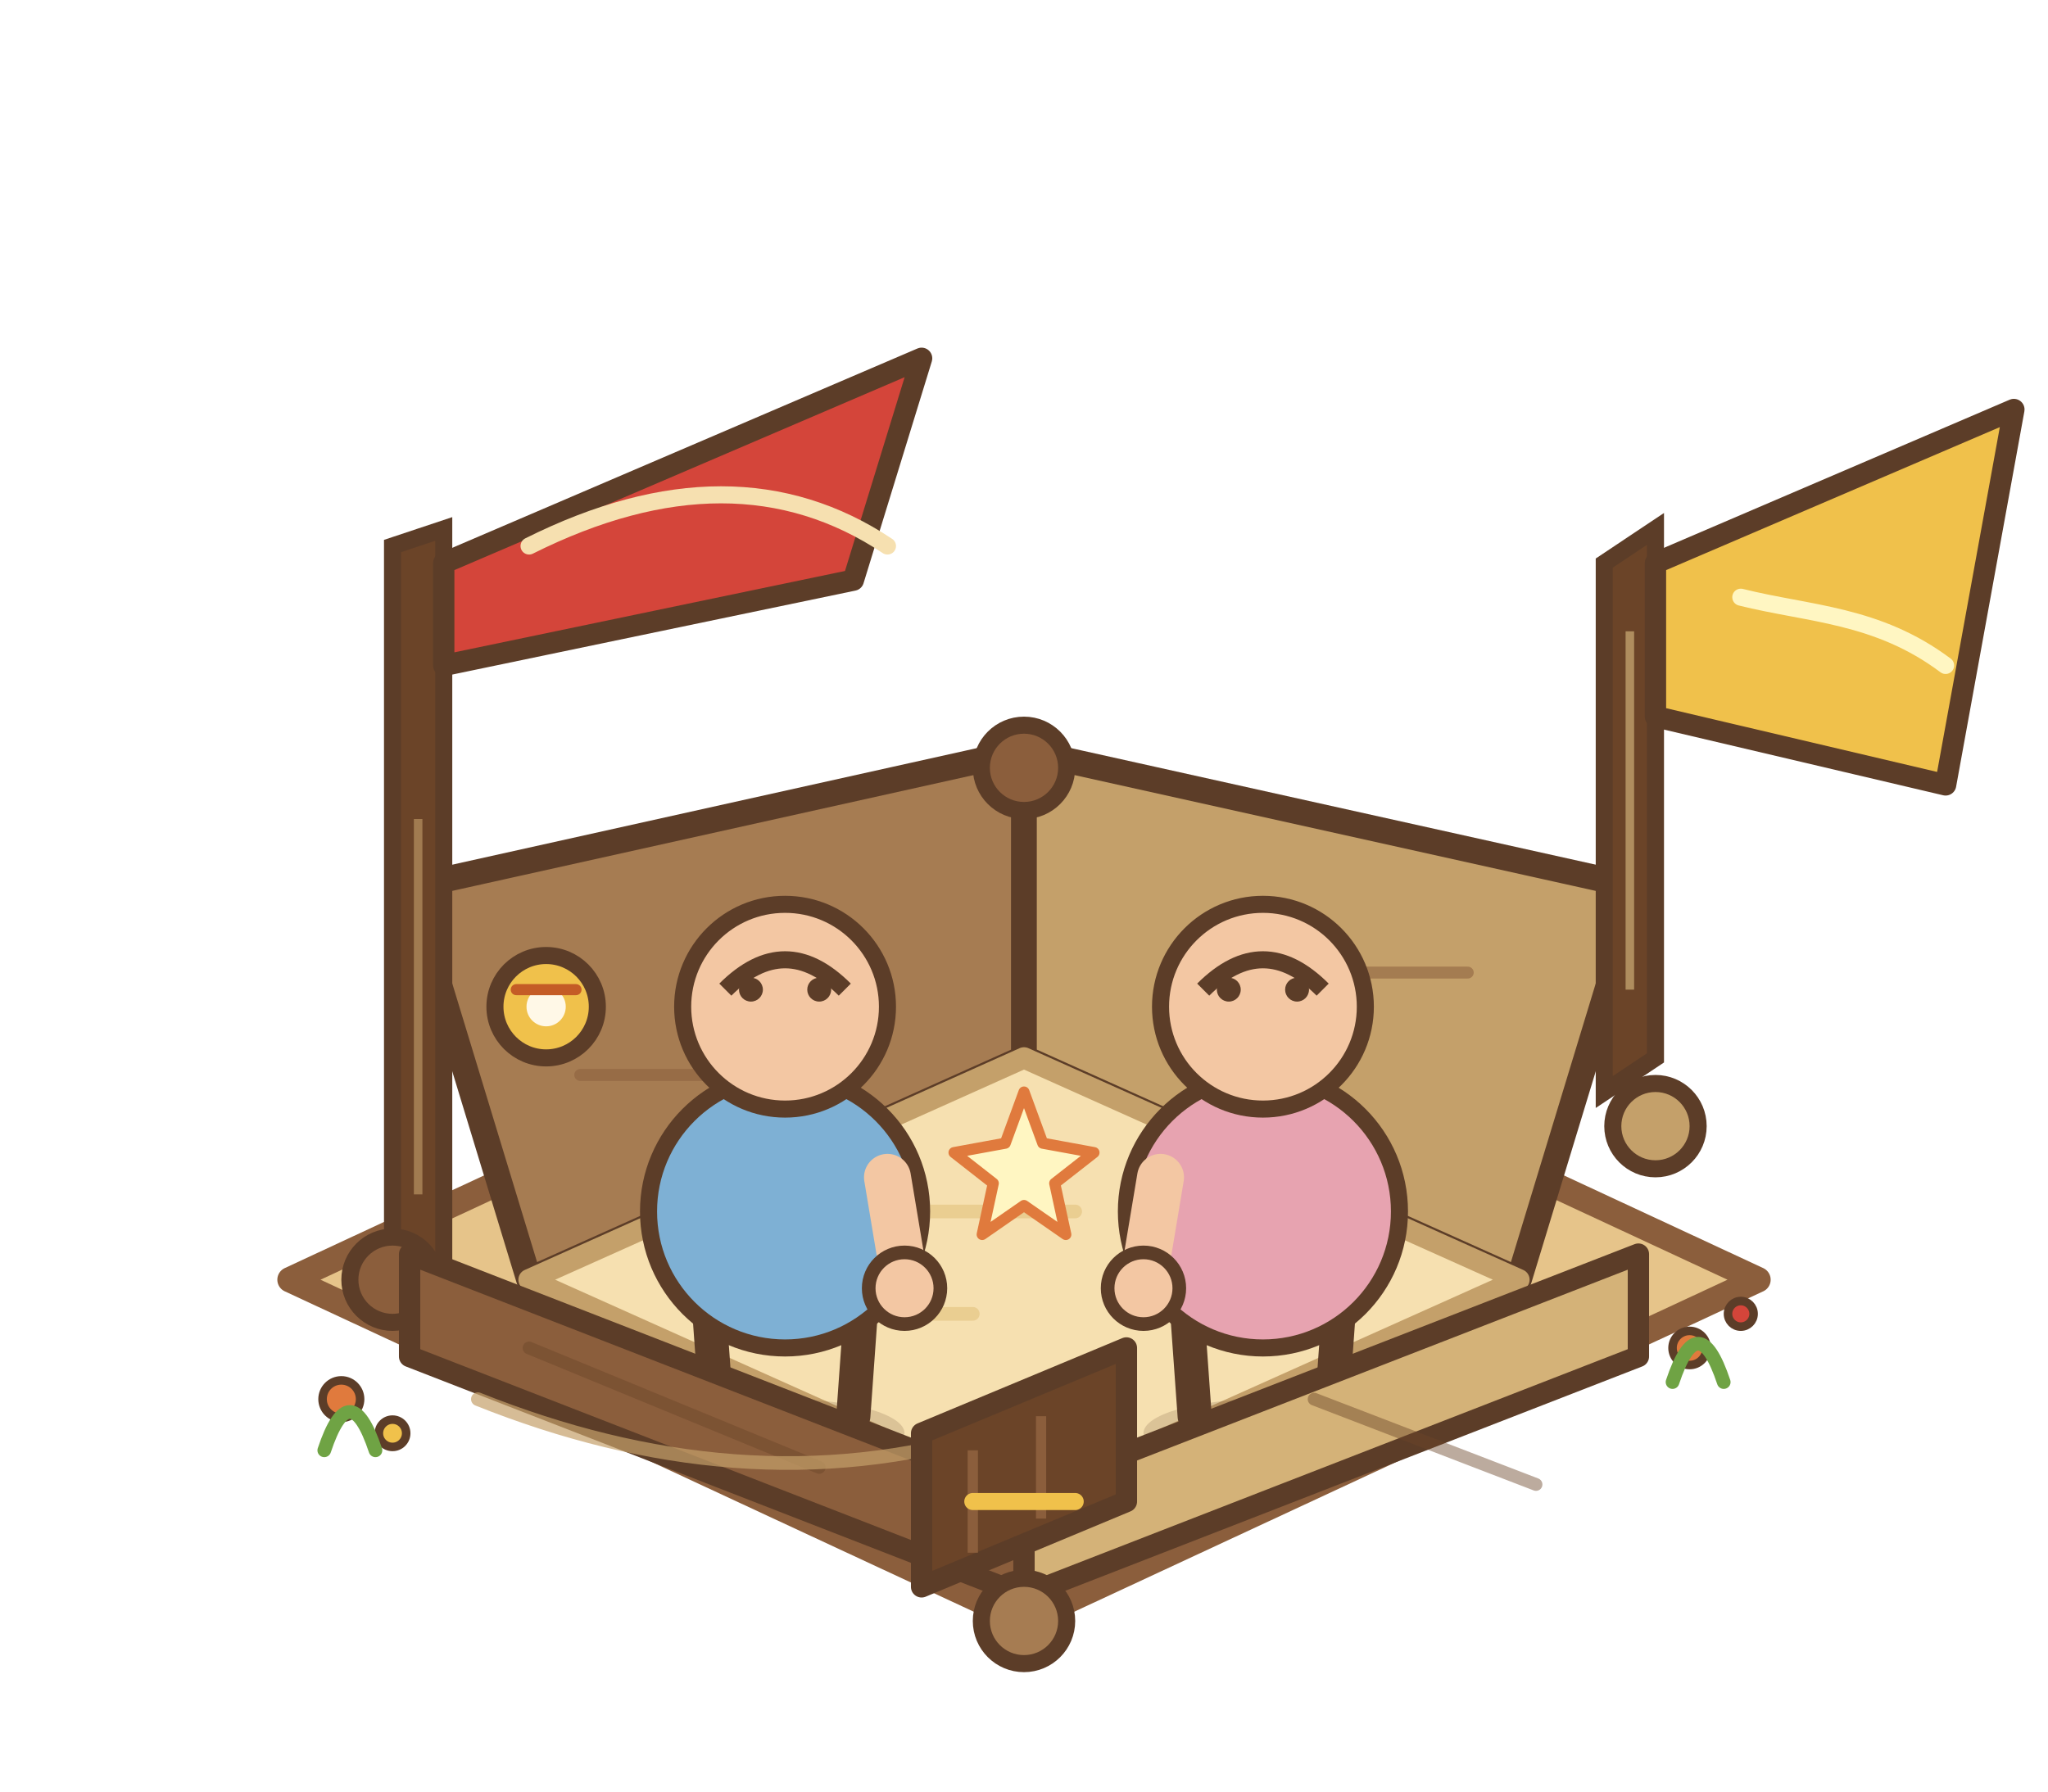
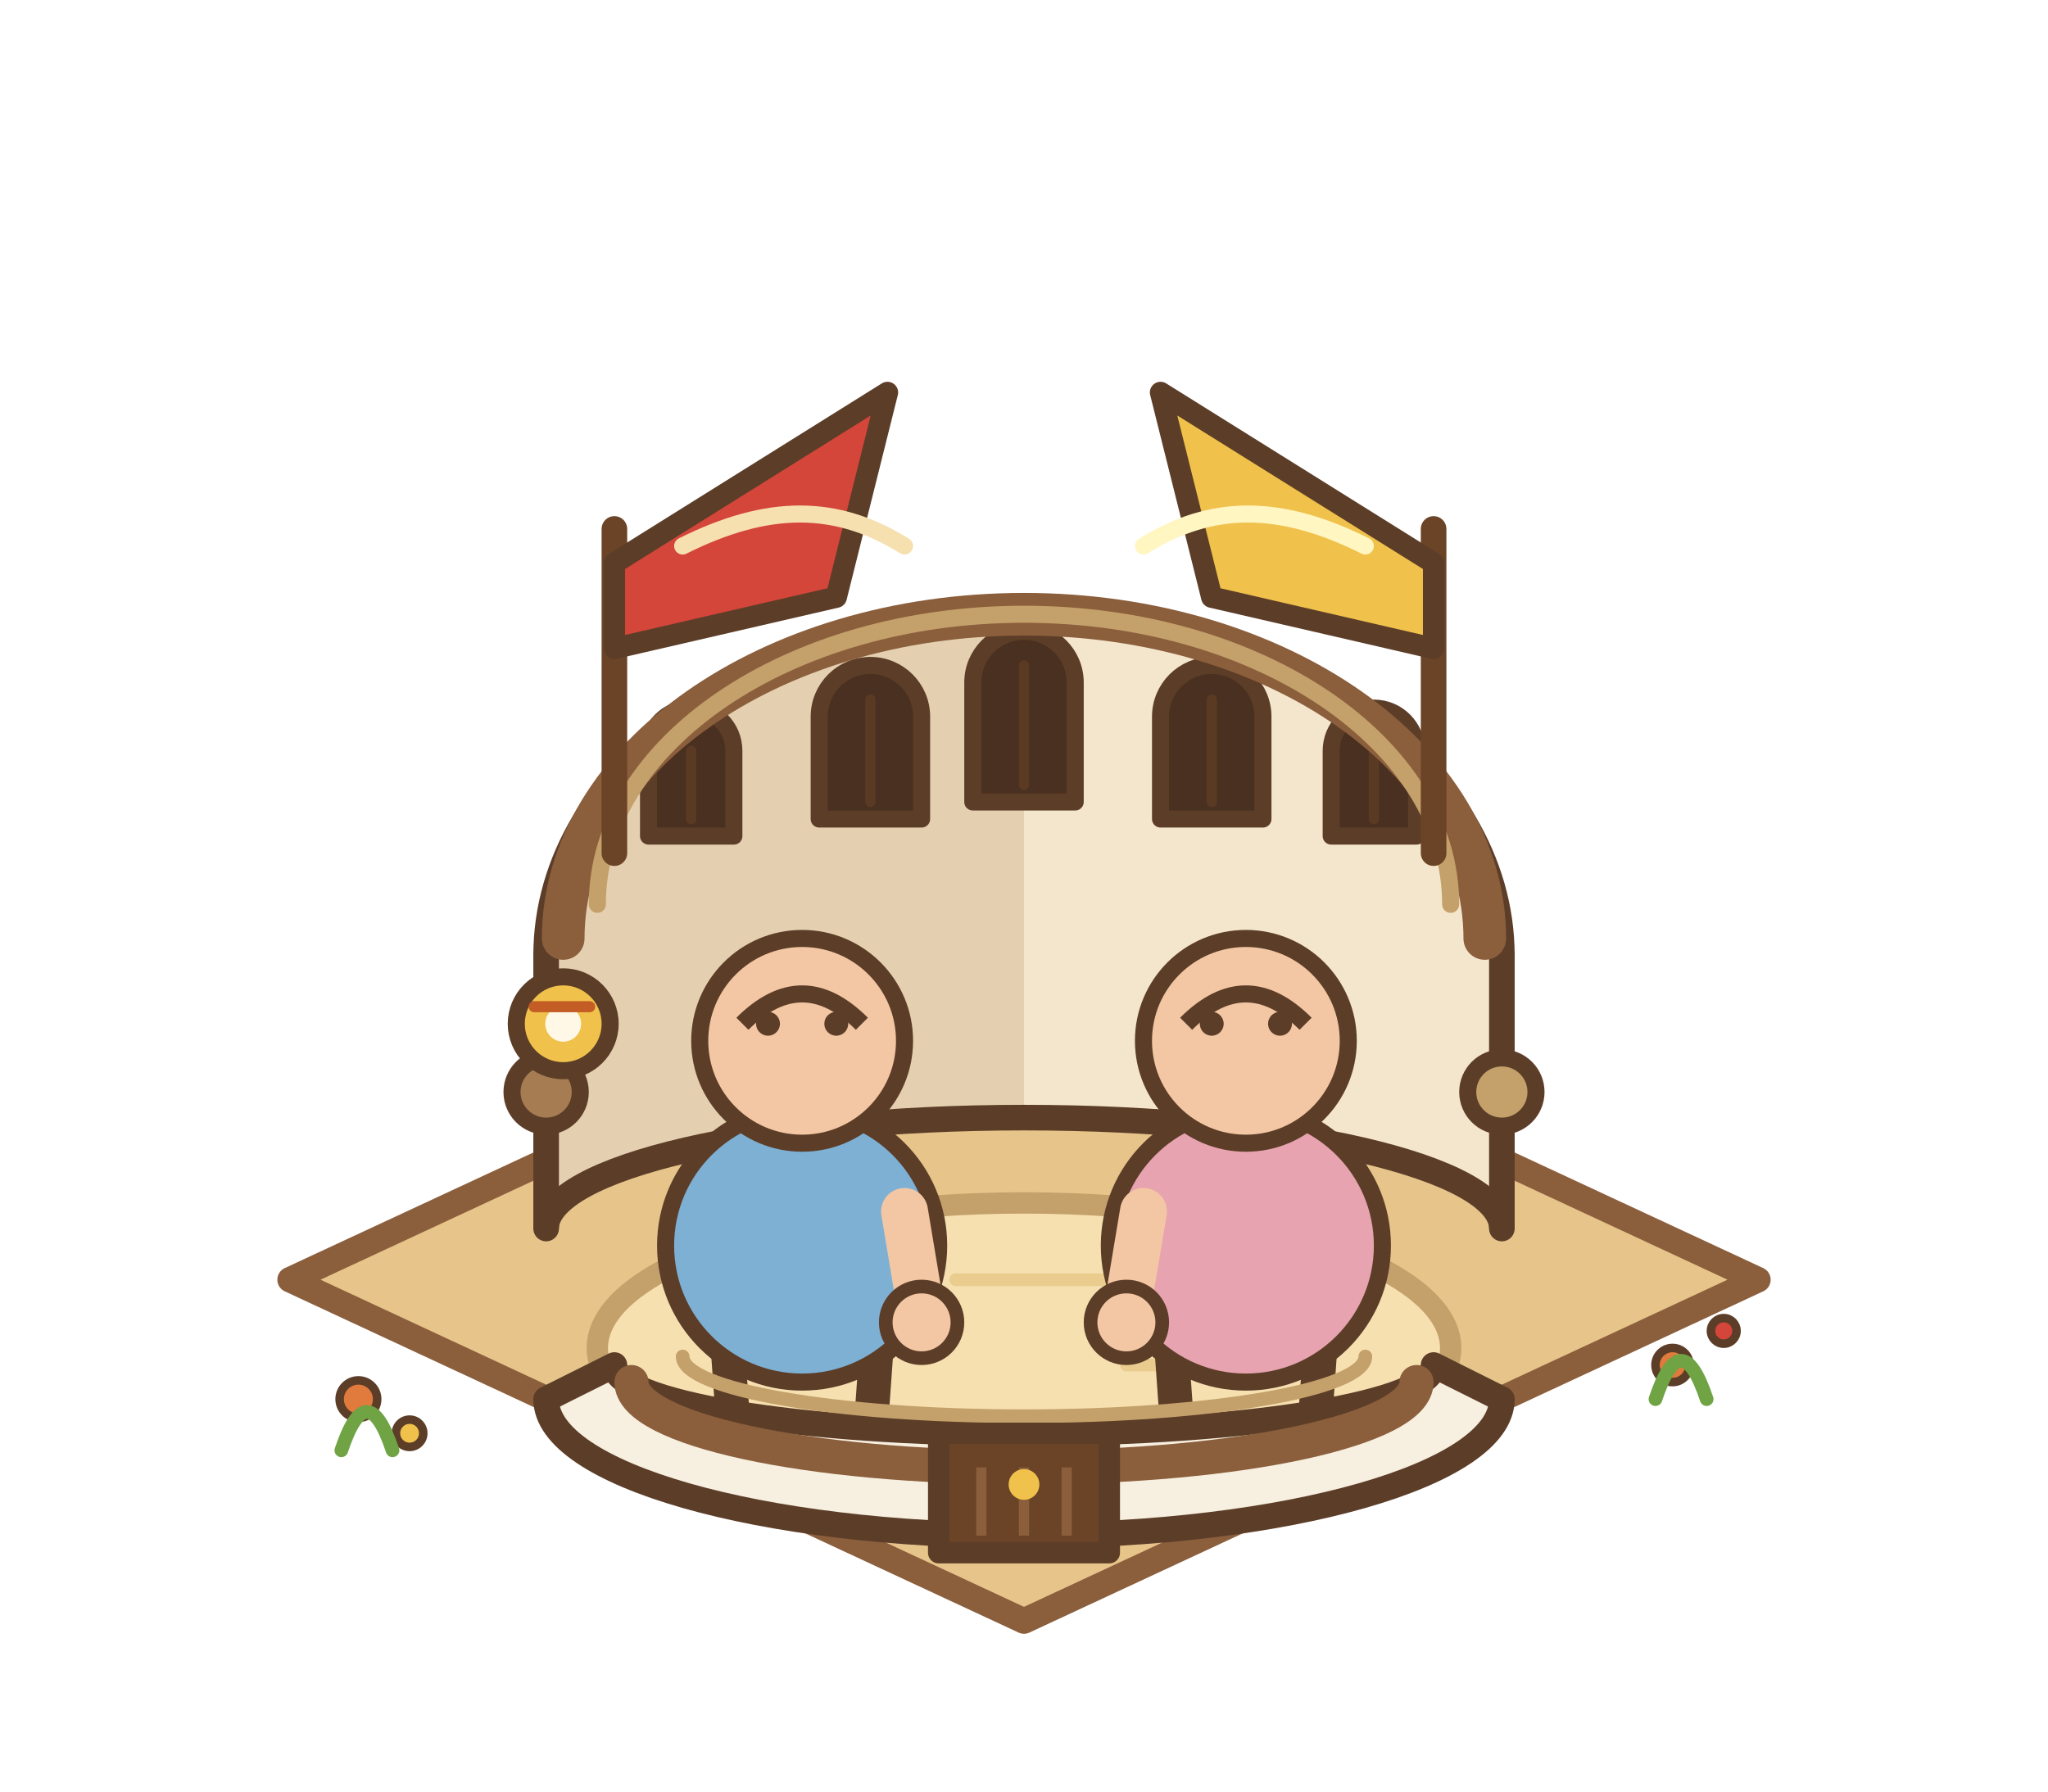
<svg xmlns="http://www.w3.org/2000/svg" viewBox="0 0 240 210" fill="none">
  <style>
-     .flag-l, .flag-r, .spar-a, .spar-b, .arm-a, .arm-b, .spark { pointer-events: none; }
+     svg, svg * { pointer-events: none; }
    .flag-l, .flag-r { transform-box: fill-box; transform-origin: 0% 45%; }
    .flag-l { animation: wave 2.2s ease-in-out infinite; }
    .flag-r { animation: wave 2.6s ease-in-out infinite; transform-origin: 100% 45%; }
    .spar-a, .spar-b { transform-box: fill-box; transform-origin: 50% 92%; }
    .spar-a { animation: hopa 2.4s ease-in-out infinite; }
    .spar-b { animation: hopb 2.4s ease-in-out infinite; }
    .arm-a, .arm-b { transform-box: fill-box; }
    .arm-a { transform-origin: 22% 12%; animation: puncha 2.4s ease-in-out infinite; }
    .arm-b { transform-origin: 78% 12%; animation: punchb 2.4s ease-in-out infinite; }
    .spark { transform-box: fill-box; transform-origin: 50% 50%; animation: pop 2.4s ease-in-out infinite; }
    @keyframes wave {
      0%, 100% { transform: rotate(-28deg); }
      50% { transform: rotate(26deg) scaleX(0.78); }
    }
    @keyframes hopa {
      0%, 100% { transform: translate(0, 0) rotate(0deg); }
      38% { transform: translate(6px, -2px) rotate(-3deg); }
      52% { transform: translate(8px, -1px) rotate(3deg); }
      68% { transform: translate(3px, -1px) rotate(-1deg); }
    }
    @keyframes hopb {
      0%, 100% { transform: translate(0, 0) rotate(0deg); }
      38% { transform: translate(-6px, -2px) rotate(3deg); }
      52% { transform: translate(-8px, -1px) rotate(-3deg); }
      68% { transform: translate(-3px, -1px) rotate(1deg); }
    }
    @keyframes puncha {
      0%, 100% { transform: rotate(0deg); }
      38% { transform: rotate(-36deg); }
      52% { transform: rotate(-78deg); }
    }
    @keyframes punchb {
      0%, 100% { transform: rotate(0deg); }
      38% { transform: rotate(36deg); }
      52% { transform: rotate(78deg); }
    }
    @keyframes pop {
      0%, 28%, 72%, 100% { opacity: 0; transform: scale(0.3); }
      46%, 58% { opacity: 1; transform: scale(1.2); }
    }
  </style>
  <polygon points="120,190 206,150 120,110 34,150" fill="#e6c48a" stroke="#8b5e3c" stroke-width="3" stroke-linejoin="round" />
-   <path d="M70 158c18-8 28-8 46 0M128 146c16-8 26-6 40 2M90 138c14-6 22-4 30 4" stroke="#d7b27a" stroke-width="2" stroke-linecap="round" opacity=".7" />
-   <polygon points="62,150 120,124 120,88 48,104" fill="#a67c52" stroke="#5c3d28" stroke-width="3" stroke-linejoin="round" />
-   <polygon points="178,150 120,124 120,88 192,104" fill="#c4a06a" stroke="#5c3d28" stroke-width="3" stroke-linejoin="round" />
-   <path d="M68 126h26M148 114h24M84 114h16" stroke="#8b5e3c" stroke-width="1.4" stroke-linecap="round" opacity=".55" />
-   <circle cx="120" cy="90" r="5" fill="#8b5e3c" stroke="#5c3d28" stroke-width="2" />
-   <polygon points="188,128 194,124 194,62 188,66" fill="#6b4428" stroke="#5c3d28" stroke-width="2" />
-   <path d="M191 74v42" stroke="#e7c98a" stroke-width="1" opacity=".55" />
+   <path d="M78 162c16-7 26-7 40 0M128 150c14-6 22-5 34 2" stroke="#d7b27a" stroke-width="2" stroke-linecap="round" opacity=".65" />
+   <path d="M64 144L64 112A56 40 0 0 1 176 112L176 144A56 13 0 0 0 64 144Z" fill="#f4e6cc" />
+   <path d="M64 112A56 40 0 0 1 120 72L120 131A56 13 0 0 0 64 144Z" fill="#e4d0b0" />
+   <g fill="#4a3020" stroke="#5c3d28" stroke-width="2" stroke-linejoin="round">
+     <path d="M76 98V88a5 5 0 0 1 10 0v10z" />
+     <path d="M96 96V84a6 6 0 0 1 12 0v12z" />
+     <path d="M114 94V80a6 6 0 0 1 12 0v14z" />
+     <path d="M136 96V84a6 6 0 0 1 12 0v12z" />
+     <path d="M156 98V88a5 5 0 0 1 10 0v10z" />
+   </g>
+   <path d="M81 88v8M102 82v12M120 78v14M142 82v12M161 88v8" stroke="#6b4428" stroke-width="1.2" stroke-linecap="round" opacity=".5" />
+   <path d="M64 112A56 40 0 0 1 176 112" fill="none" stroke="#5c3d28" stroke-width="3" stroke-linejoin="round" />
+   <path d="M64 144A56 13 0 0 1 176 144" fill="none" stroke="#5c3d28" stroke-width="3" />
+   <path d="M64 112v32M176 112v32" stroke="#5c3d28" stroke-width="3" stroke-linecap="round" />
+   <path d="M66 110A54 38 0 0 1 174 110" fill="none" stroke="#8b5e3c" stroke-width="5" stroke-linecap="round" />
+   <path d="M70 106A50 34 0 0 1 170 106" fill="none" stroke="#c4a06a" stroke-width="2" stroke-linecap="round" />
+   <circle cx="64" cy="128" r="4" fill="#a67c52" stroke="#5c3d28" stroke-width="2" />
+   <circle cx="176" cy="128" r="4" fill="#c4a06a" stroke="#5c3d28" stroke-width="2" />
+   <path d="M72 100V62" stroke="#6b4428" stroke-width="3" stroke-linecap="round" />
+   <g class="flag-l">
+     <polygon points="72,66 104,46 98,70 72,76" fill="#d4453a" stroke="#5c3d28" stroke-width="2.5" stroke-linejoin="round" />
+     <path d="M80 64c10-5 18-5 26 0" stroke="#f6e0b0" stroke-width="2" stroke-linecap="round" />
+   </g>
+   <path d="M168 100V62" stroke="#6b4428" stroke-width="3" stroke-linecap="round" />
  <g class="flag-r">
-     <polygon points="194,66 236,48 228,92 194,84" fill="#f0c14b" stroke="#5c3d28" stroke-width="2.5" stroke-linejoin="round" />
-     <path d="M204 70c8 2 16 2 24 8" stroke="#fff6c2" stroke-width="2" stroke-linecap="round" />
+     <polygon points="168,66 136,46 142,70 168,76" fill="#f0c14b" stroke="#5c3d28" stroke-width="2.5" stroke-linejoin="round" />
+     <path d="M160 64c-10-5-18-5-26 0" stroke="#fff6c2" stroke-width="2" stroke-linecap="round" />
  </g>
-   <circle cx="194" cy="132" r="5" fill="#c4a06a" stroke="#5c3d28" stroke-width="2" />
-   <circle cx="64" cy="118" r="6" fill="#f0c14b" stroke="#5c3d28" stroke-width="2" />
-   <circle cx="64" cy="118" r="2.3" fill="#fff8e7" />
-   <path d="M60.5 116h7" stroke="#c45c26" stroke-width="1.3" stroke-linecap="round" />
-   <polygon points="120,176 178,150 120,124 62,150" fill="#f6e0b0" stroke="#c4a06a" stroke-width="2.5" stroke-linejoin="round" />
-   <path d="M86 154h28M104 142h22M138 150h20" stroke="#e7c98a" stroke-width="1.6" stroke-linecap="round" opacity=".8" />
-   <polygon points="46,150 52,148 52,62 46,64" fill="#6b4428" stroke="#5c3d28" stroke-width="2" />
-   <path d="M49 96v44" stroke="#c4a06a" stroke-width="1" opacity=".6" />
-   <g class="flag-l">
-     <polygon points="52,66 108,42 100,68 52,78" fill="#d4453a" stroke="#5c3d28" stroke-width="2.5" stroke-linejoin="round" />
-     <path d="M62 64c16-8 30-8 42 0" stroke="#f6e0b0" stroke-width="2" stroke-linecap="round" />
-   </g>
-   <circle cx="46" cy="150" r="5" fill="#8b5e3c" stroke="#5c3d28" stroke-width="2" />
+   <circle cx="66" cy="120" r="5.5" fill="#f0c14b" stroke="#5c3d28" stroke-width="2" />
+   <circle cx="66" cy="120" r="2.1" fill="#fff8e7" />
+   <path d="M62.6 118h6.5" stroke="#c45c26" stroke-width="1.3" stroke-linecap="round" />
+   <ellipse cx="120" cy="158" rx="50" ry="17" fill="#f6e0b0" stroke="#c4a06a" stroke-width="2.5" />
+   <path d="M88 156h22M112 150h18M132 160h20" stroke="#e7c98a" stroke-width="1.5" stroke-linecap="round" opacity=".85" />
  <g class="spar-a">
-     <ellipse cx="92" cy="168" rx="14" ry="4" fill="#5c3d28" opacity=".18" />
-     <path d="M84 166l-1-14M100 166l1-14" stroke="#5c3d28" stroke-width="4" stroke-linecap="round" />
-     <ellipse cx="92" cy="142" rx="16" ry="16" fill="#7eb0d4" stroke="#5c3d28" stroke-width="2" />
-     <circle cx="92" cy="118" r="12" fill="#f3c7a3" stroke="#5c3d28" stroke-width="2" />
-     <path d="M85 116q7-7 14 0" stroke="#5c3d28" stroke-width="2" fill="none" />
-     <circle cx="88" cy="116" r="1.4" fill="#5c3d28" />
-     <circle cx="96" cy="116" r="1.4" fill="#5c3d28" />
+     <ellipse cx="94" cy="170" rx="14" ry="4" fill="#5c3d28" opacity=".18" />
+     <path d="M86 168l-1-14M102 168l1-14" stroke="#5c3d28" stroke-width="4" stroke-linecap="round" />
+     <ellipse cx="94" cy="146" rx="16" ry="16" fill="#7eb0d4" stroke="#5c3d28" stroke-width="2" />
+     <circle cx="94" cy="122" r="12" fill="#f3c7a3" stroke="#5c3d28" stroke-width="2" />
+     <path d="M87 120q7-7 14 0" stroke="#5c3d28" stroke-width="2" fill="none" />
+     <circle cx="90" cy="120" r="1.4" fill="#5c3d28" />
+     <circle cx="98" cy="120" r="1.4" fill="#5c3d28" />
    <g class="arm-a">
-       <path d="M104 138l2 12" stroke="#f3c7a3" stroke-width="5.5" stroke-linecap="round" />
-       <circle cx="106" cy="151" r="4.2" fill="#f3c7a3" stroke="#5c3d28" stroke-width="1.6" />
+       <path d="M106 142l2 12" stroke="#f3c7a3" stroke-width="5.5" stroke-linecap="round" />
+       <circle cx="108" cy="155" r="4.2" fill="#f3c7a3" stroke="#5c3d28" stroke-width="1.6" />
    </g>
  </g>
  <g class="spar-b">
-     <ellipse cx="148" cy="168" rx="14" ry="4" fill="#5c3d28" opacity=".18" />
-     <path d="M140 166l-1-14M156 166l1-14" stroke="#5c3d28" stroke-width="4" stroke-linecap="round" />
-     <ellipse cx="148" cy="142" rx="16" ry="16" fill="#e7a3b0" stroke="#5c3d28" stroke-width="2" />
-     <circle cx="148" cy="118" r="12" fill="#f3c7a3" stroke="#5c3d28" stroke-width="2" />
-     <path d="M141 116q7-7 14 0" stroke="#5c3d28" stroke-width="2" fill="none" />
-     <circle cx="144" cy="116" r="1.4" fill="#5c3d28" />
-     <circle cx="152" cy="116" r="1.4" fill="#5c3d28" />
+     <ellipse cx="146" cy="170" rx="14" ry="4" fill="#5c3d28" opacity=".18" />
+     <path d="M138 168l-1-14M154 168l1-14" stroke="#5c3d28" stroke-width="4" stroke-linecap="round" />
+     <ellipse cx="146" cy="146" rx="16" ry="16" fill="#e7a3b0" stroke="#5c3d28" stroke-width="2" />
+     <circle cx="146" cy="122" r="12" fill="#f3c7a3" stroke="#5c3d28" stroke-width="2" />
+     <path d="M139 120q7-7 14 0" stroke="#5c3d28" stroke-width="2" fill="none" />
+     <circle cx="142" cy="120" r="1.4" fill="#5c3d28" />
+     <circle cx="150" cy="120" r="1.4" fill="#5c3d28" />
    <g class="arm-b">
-       <path d="M136 138l-2 12" stroke="#f3c7a3" stroke-width="5.5" stroke-linecap="round" />
-       <circle cx="134" cy="151" r="4.2" fill="#f3c7a3" stroke="#5c3d28" stroke-width="1.6" />
+       <path d="M134 142l-2 12" stroke="#f3c7a3" stroke-width="5.5" stroke-linecap="round" />
+       <circle cx="132" cy="155" r="4.2" fill="#f3c7a3" stroke="#5c3d28" stroke-width="1.6" />
    </g>
  </g>
-   <g class="spark">
-     <path d="M120 128l2.2 6 6 1.1-4.6 3.6 1.3 6-4.9-3.4-4.9 3.4 1.3-6-4.6-3.6 6-1.1z" fill="#fff6c2" stroke="#e07a3d" stroke-width="1.3" stroke-linejoin="round" />
+   <g class="spark" opacity="0">
+     <path d="M120 132l2.2 6 6 1.1-4.6 3.6 1.3 6-4.9-3.4-4.9 3.4 1.3-6-4.6-3.6 6-1.1z" fill="#fff6c2" stroke="#e07a3d" stroke-width="1.3" stroke-linejoin="round" />
  </g>
-   <polygon points="48,159 120,187 120,175 48,147" fill="#8b5e3c" stroke="#5c3d28" stroke-width="2.5" stroke-linejoin="round" />
-   <polygon points="192,159 120,187 120,175 192,147" fill="#d4b278" stroke="#5c3d28" stroke-width="2.5" stroke-linejoin="round" />
-   <path d="M62 158l34 14M154 164l26 10" stroke="#6b4428" stroke-width="1.5" stroke-linecap="round" opacity=".45" />
-   <path d="M56 164c20 8 40 10 60 4" stroke="#c4a06a" stroke-width="1.6" stroke-linecap="round" opacity=".7" />
-   <polygon points="108,186 132,176 132,158 108,168" fill="#6b4428" stroke="#5c3d28" stroke-width="2.5" stroke-linejoin="round" />
-   <path d="M114 170v12M122 166v12" stroke="#8b5e3c" stroke-width="1.2" />
-   <path d="M114 176h12" stroke="#f0c14b" stroke-width="2" stroke-linecap="round" />
-   <circle cx="120" cy="190" r="5" fill="#a67c52" stroke="#5c3d28" stroke-width="2" />
+   <path d="M64 164A56 16 0 0 0 176 164L168 160A48 8 0 0 1 72 160Z" fill="#f7efe0" stroke="#5c3d28" stroke-width="3" stroke-linejoin="round" />
+   <path d="M74 162A46 10 0 0 0 166 162" fill="none" stroke="#8b5e3c" stroke-width="4" stroke-linecap="round" />
+   <path d="M80 159A40 7 0 0 0 160 159" fill="none" stroke="#c4a06a" stroke-width="1.6" stroke-linecap="round" />
+   <polygon points="110,182 130,182 130,168 110,168" fill="#6b4428" stroke="#5c3d28" stroke-width="2.5" stroke-linejoin="round" />
+   <path d="M115 172v8M120 172v8M125 172v8" stroke="#8b5e3c" stroke-width="1.2" />
+   <circle cx="120" cy="174" r="1.8" fill="#f0c14b" />
  <g fill="#e07a3d" stroke="#5c3d28" stroke-width="1">
-     <circle cx="40" cy="164" r="2.2" />
-     <circle cx="46" cy="168" r="1.6" fill="#f0c14b" />
-     <circle cx="198" cy="158" r="2" />
-     <circle cx="204" cy="154" r="1.5" fill="#d4453a" />
+     <circle cx="42" cy="164" r="2.2" />
+     <circle cx="48" cy="168" r="1.6" fill="#f0c14b" />
+     <circle cx="196" cy="160" r="2" />
+     <circle cx="202" cy="156" r="1.5" fill="#d4453a" />
  </g>
-   <path d="M38 170c2-6 4-6 6 0M196 162c2-6 4-6 6 0" stroke="#6fa344" stroke-width="1.6" stroke-linecap="round" />
+   <path d="M40 170c2-6 4-6 6 0M194 164c2-6 4-6 6 0" stroke="#6fa344" stroke-width="1.6" stroke-linecap="round" />
</svg>
